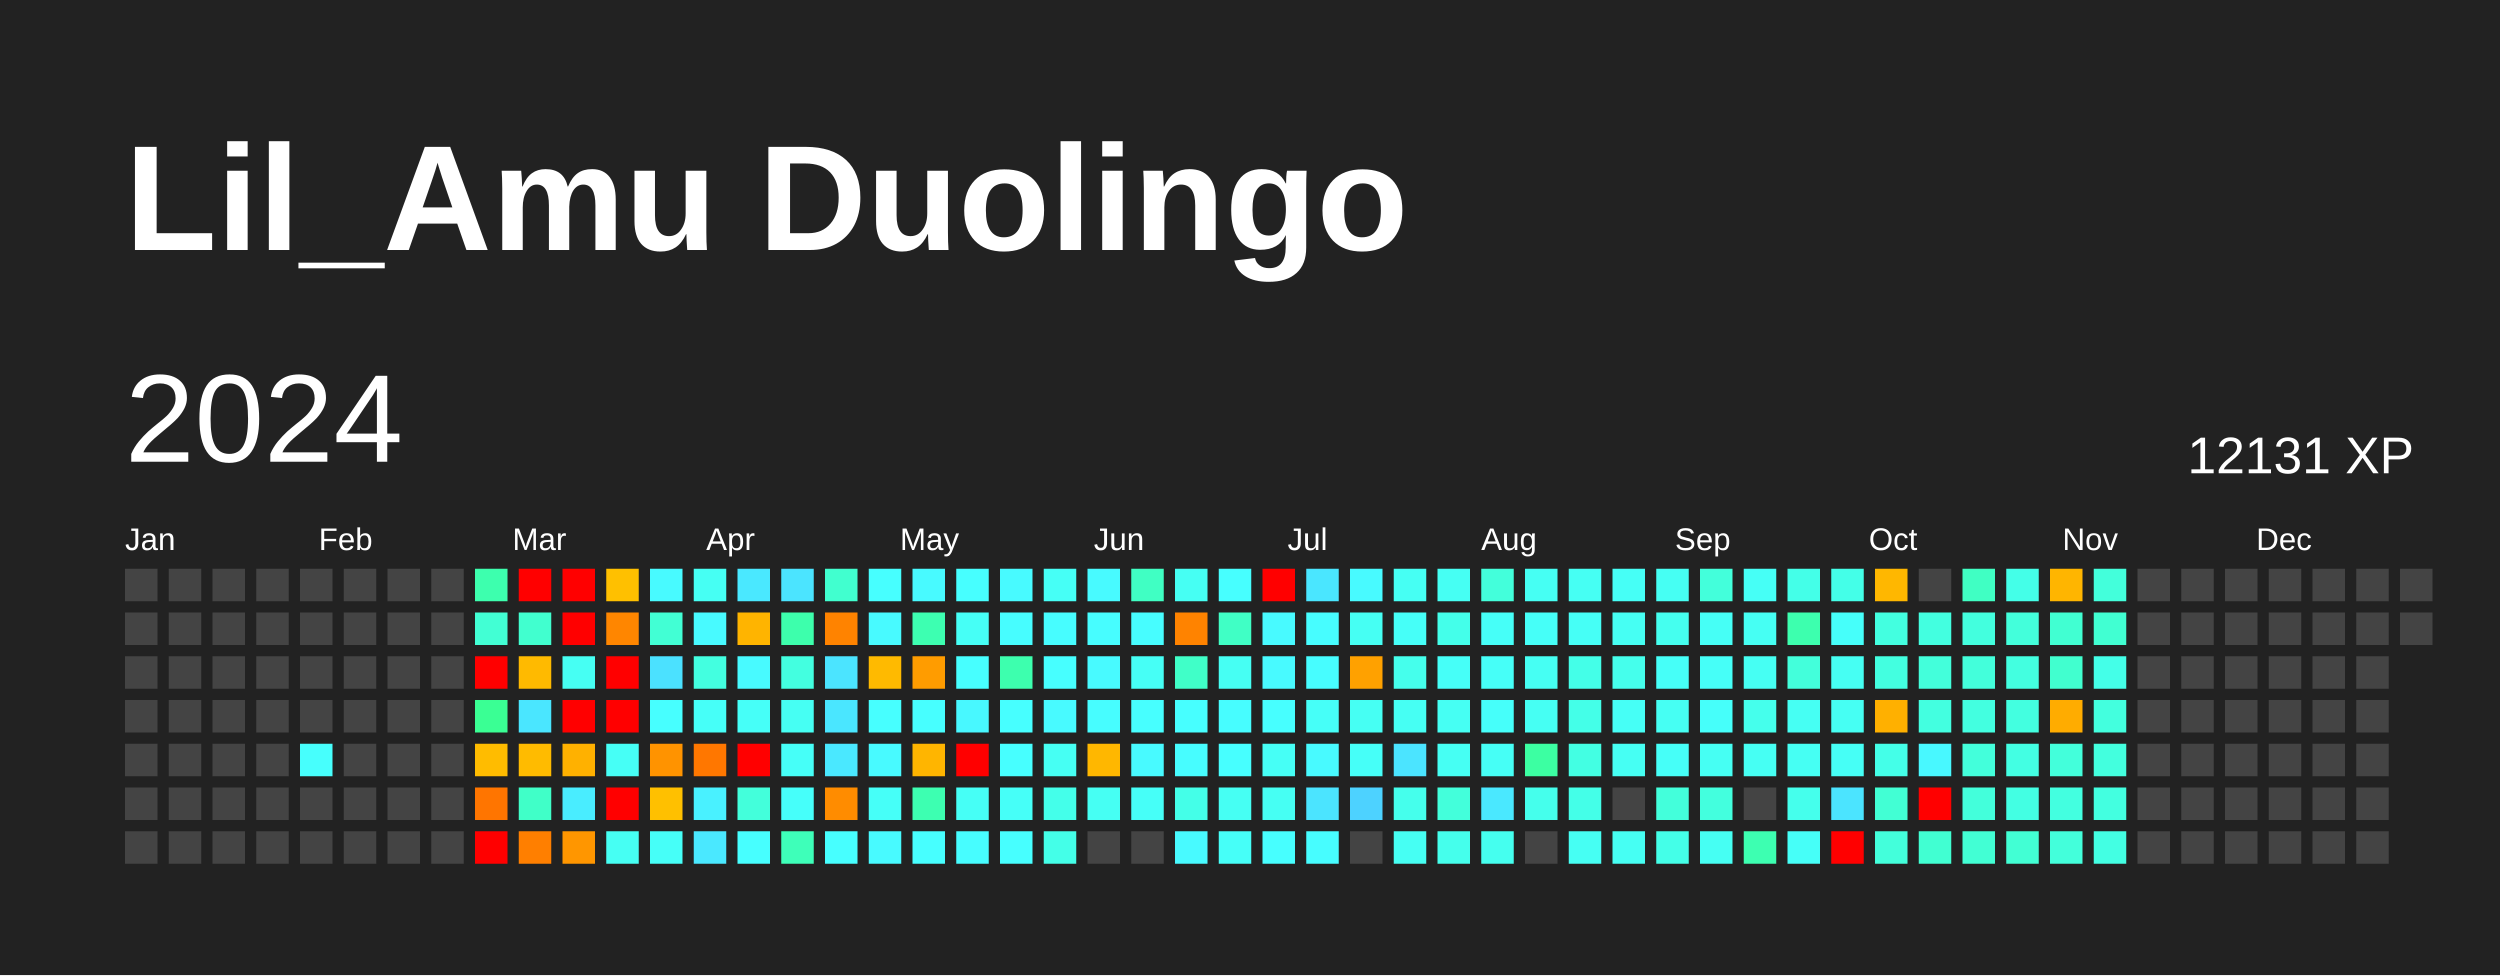
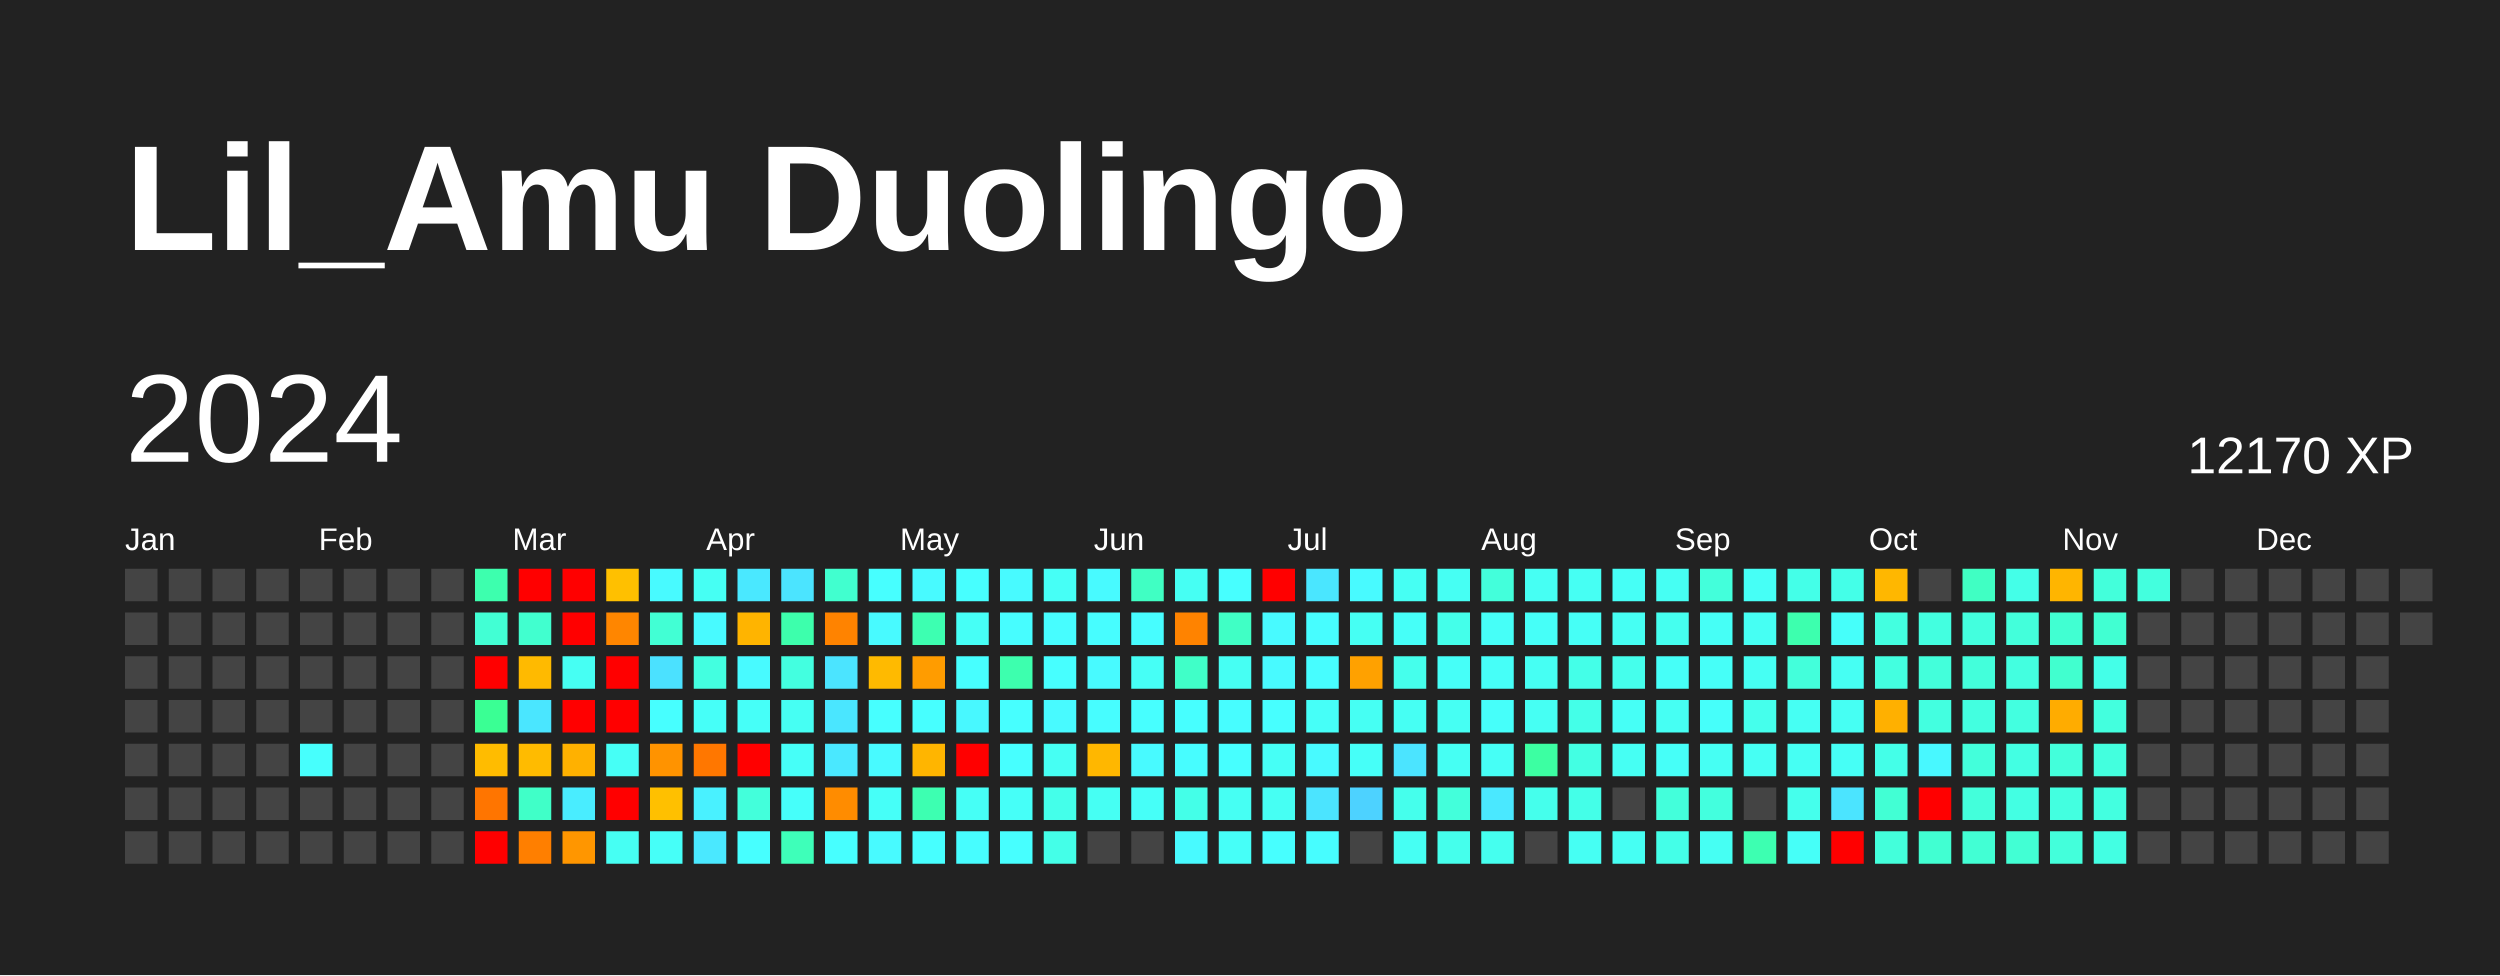
<svg xmlns="http://www.w3.org/2000/svg" baseProfile="full" height="78mm" version="1.1" viewBox="0,0,200,78" width="200mm">
  <defs />
  <rect fill="#222222" height="78" width="200" x="0" y="0" />
  <text fill="#FFFFFF" style="font-size:12px; font-family:Arial; font-weight:bold;" x="10" y="20">Lil_Amu Duolingo</text>
  <text dominant-baseline="hanging" fill="#FFFFFF" style="font-size:10.0px; font-family:Arial;" x="10" y="30">2024</text>
-   <text dominant-baseline="hanging" fill="#FFFFFF" style="font-size:4.125px; font-family:Arial;" x="175" y="35">12131 XP</text>
+   <text dominant-baseline="hanging" fill="#FFFFFF" style="font-size:4.125px; font-family:Arial;" x="175" y="35">12170 XP</text>
  <text fill="#FFFFFF" style="font-size:2.5px; font-family:Arial" x="10.0" y="44">Jan</text>
  <text fill="#FFFFFF" style="font-size:2.5px; font-family:Arial" x="25.5" y="44">Feb</text>
  <text fill="#FFFFFF" style="font-size:2.5px; font-family:Arial" x="41.0" y="44">Mar</text>
  <text fill="#FFFFFF" style="font-size:2.5px; font-family:Arial" x="56.5" y="44">Apr</text>
  <text fill="#FFFFFF" style="font-size:2.5px; font-family:Arial" x="72.0" y="44">May</text>
  <text fill="#FFFFFF" style="font-size:2.5px; font-family:Arial" x="87.5" y="44">Jun</text>
  <text fill="#FFFFFF" style="font-size:2.5px; font-family:Arial" x="103.0" y="44">Jul</text>
  <text fill="#FFFFFF" style="font-size:2.5px; font-family:Arial" x="118.5" y="44">Aug</text>
  <text fill="#FFFFFF" style="font-size:2.5px; font-family:Arial" x="134.0" y="44">Sep</text>
  <text fill="#FFFFFF" style="font-size:2.5px; font-family:Arial" x="149.5" y="44">Oct</text>
  <text fill="#FFFFFF" style="font-size:2.5px; font-family:Arial" x="165.0" y="44">Nov</text>
  <text fill="#FFFFFF" style="font-size:2.5px; font-family:Arial" x="180.5" y="44">Dec</text>
  <rect fill="#444444" height="2.6" width="2.6" x="10.0" y="45.5" />
  <rect fill="#444444" height="2.6" width="2.6" x="10.0" y="49.0" />
  <rect fill="#444444" height="2.6" width="2.6" x="10.0" y="52.5" />
  <rect fill="#444444" height="2.6" width="2.6" x="10.0" y="56.0" />
  <rect fill="#444444" height="2.6" width="2.6" x="10.0" y="59.5" />
  <rect fill="#444444" height="2.6" width="2.6" x="10.0" y="63.0" />
  <rect fill="#444444" height="2.6" width="2.6" x="10.0" y="66.5" />
  <rect fill="#444444" height="2.6" width="2.6" x="13.5" y="45.5" />
  <rect fill="#444444" height="2.6" width="2.6" x="13.5" y="49.0" />
  <rect fill="#444444" height="2.6" width="2.6" x="13.5" y="52.5" />
  <rect fill="#444444" height="2.6" width="2.6" x="13.5" y="56.0" />
  <rect fill="#444444" height="2.6" width="2.6" x="13.5" y="59.5" />
  <rect fill="#444444" height="2.6" width="2.6" x="13.5" y="63.0" />
  <rect fill="#444444" height="2.6" width="2.6" x="13.5" y="66.5" />
  <rect fill="#444444" height="2.6" width="2.6" x="17.0" y="45.5" />
  <rect fill="#444444" height="2.6" width="2.6" x="17.0" y="49.0" />
  <rect fill="#444444" height="2.6" width="2.6" x="17.0" y="52.5" />
  <rect fill="#444444" height="2.6" width="2.6" x="17.0" y="56.0" />
  <rect fill="#444444" height="2.6" width="2.6" x="17.0" y="59.5" />
  <rect fill="#444444" height="2.6" width="2.6" x="17.0" y="63.0" />
  <rect fill="#444444" height="2.6" width="2.6" x="17.0" y="66.5" />
  <rect fill="#444444" height="2.6" width="2.6" x="20.5" y="45.5" />
  <rect fill="#444444" height="2.6" width="2.6" x="20.5" y="49.0" />
  <rect fill="#444444" height="2.6" width="2.6" x="20.5" y="52.5" />
  <rect fill="#444444" height="2.6" width="2.6" x="20.5" y="56.0" />
  <rect fill="#444444" height="2.6" width="2.6" x="20.5" y="59.5" />
  <rect fill="#444444" height="2.6" width="2.6" x="20.5" y="63.0" />
  <rect fill="#444444" height="2.6" width="2.6" x="20.5" y="66.5" />
  <rect fill="#444444" height="2.6" width="2.6" x="24.0" y="45.5" />
  <rect fill="#444444" height="2.6" width="2.6" x="24.0" y="49.0" />
  <rect fill="#444444" height="2.6" width="2.6" x="24.0" y="52.5" />
  <rect fill="#444444" height="2.6" width="2.6" x="24.0" y="56.0" />
  <rect fill="#47fffd" height="2.6" width="2.6" x="24.0" y="59.5" />
  <rect fill="#444444" height="2.6" width="2.6" x="24.0" y="63.0" />
  <rect fill="#444444" height="2.6" width="2.6" x="24.0" y="66.5" />
  <rect fill="#444444" height="2.6" width="2.6" x="27.5" y="45.5" />
  <rect fill="#444444" height="2.6" width="2.6" x="27.5" y="49.0" />
  <rect fill="#444444" height="2.6" width="2.6" x="27.5" y="52.5" />
  <rect fill="#444444" height="2.6" width="2.6" x="27.5" y="56.0" />
  <rect fill="#444444" height="2.6" width="2.6" x="27.5" y="59.5" />
  <rect fill="#444444" height="2.6" width="2.6" x="27.5" y="63.0" />
  <rect fill="#444444" height="2.6" width="2.6" x="27.5" y="66.5" />
  <rect fill="#444444" height="2.6" width="2.6" x="31.0" y="45.5" />
  <rect fill="#444444" height="2.6" width="2.6" x="31.0" y="49.0" />
  <rect fill="#444444" height="2.6" width="2.6" x="31.0" y="52.5" />
  <rect fill="#444444" height="2.6" width="2.6" x="31.0" y="56.0" />
  <rect fill="#444444" height="2.6" width="2.6" x="31.0" y="59.5" />
  <rect fill="#444444" height="2.6" width="2.6" x="31.0" y="63.0" />
  <rect fill="#444444" height="2.6" width="2.6" x="31.0" y="66.5" />
  <rect fill="#444444" height="2.6" width="2.6" x="34.5" y="45.5" />
  <rect fill="#444444" height="2.6" width="2.6" x="34.5" y="49.0" />
  <rect fill="#444444" height="2.6" width="2.6" x="34.5" y="52.5" />
  <rect fill="#444444" height="2.6" width="2.6" x="34.5" y="56.0" />
  <rect fill="#444444" height="2.6" width="2.6" x="34.5" y="59.5" />
  <rect fill="#444444" height="2.6" width="2.6" x="34.5" y="63.0" />
  <rect fill="#444444" height="2.6" width="2.6" x="34.5" y="66.5" />
  <rect fill="#3dffae" height="2.6" width="2.6" x="38.0" y="45.5" />
  <rect fill="#42ffd4" height="2.6" width="2.6" x="38.0" y="49.0" />
  <rect fill="red" height="2.6" width="2.6" x="38.0" y="52.5" />
  <rect fill="#3aff94" height="2.6" width="2.6" x="38.0" y="56.0" />
  <rect fill="#ffbc00" height="2.6" width="2.6" x="38.0" y="59.5" />
  <rect fill="#ff7500" height="2.6" width="2.6" x="38.0" y="63.0" />
  <rect fill="red" height="2.6" width="2.6" x="38.0" y="66.5" />
  <rect fill="red" height="2.6" width="2.6" x="41.5" y="45.5" />
  <rect fill="#41ffcf" height="2.6" width="2.6" x="41.5" y="49.0" />
  <rect fill="#ffba00" height="2.6" width="2.6" x="41.5" y="52.5" />
  <rect fill="#4ae6ff" height="2.6" width="2.6" x="41.5" y="56.0" />
  <rect fill="#ffbb00" height="2.6" width="2.6" x="41.5" y="59.5" />
  <rect fill="#40ffc8" height="2.6" width="2.6" x="41.5" y="63.0" />
  <rect fill="#ff7f00" height="2.6" width="2.6" x="41.5" y="66.5" />
  <rect fill="red" height="2.6" width="2.6" x="45.0" y="45.5" />
  <rect fill="red" height="2.6" width="2.6" x="45.0" y="49.0" />
  <rect fill="#46fff3" height="2.6" width="2.6" x="45.0" y="52.5" />
  <rect fill="red" height="2.6" width="2.6" x="45.0" y="56.0" />
  <rect fill="#ffb100" height="2.6" width="2.6" x="45.0" y="59.5" />
  <rect fill="#49edff" height="2.6" width="2.6" x="45.0" y="63.0" />
  <rect fill="#ff9600" height="2.6" width="2.6" x="45.0" y="66.5" />
  <rect fill="#ffc000" height="2.6" width="2.6" x="48.5" y="45.5" />
  <rect fill="#ff8600" height="2.6" width="2.6" x="48.5" y="49.0" />
  <rect fill="red" height="2.6" width="2.6" x="48.5" y="52.5" />
  <rect fill="red" height="2.6" width="2.6" x="48.5" y="56.0" />
  <rect fill="#46fff6" height="2.6" width="2.6" x="48.5" y="59.5" />
  <rect fill="red" height="2.6" width="2.6" x="48.5" y="63.0" />
  <rect fill="#46fff3" height="2.6" width="2.6" x="48.5" y="66.5" />
  <rect fill="#48faff" height="2.6" width="2.6" x="52.0" y="45.5" />
  <rect fill="#42ffd4" height="2.6" width="2.6" x="52.0" y="49.0" />
  <rect fill="#4be1ff" height="2.6" width="2.6" x="52.0" y="52.5" />
  <rect fill="#47ffff" height="2.6" width="2.6" x="52.0" y="56.0" />
  <rect fill="#ff9300" height="2.6" width="2.6" x="52.0" y="59.5" />
  <rect fill="#ffc000" height="2.6" width="2.6" x="52.0" y="63.0" />
  <rect fill="#46fff8" height="2.6" width="2.6" x="52.0" y="66.5" />
  <rect fill="#46fff3" height="2.6" width="2.6" x="55.5" y="45.5" />
  <rect fill="#48faff" height="2.6" width="2.6" x="55.5" y="49.0" />
  <rect fill="#43ffe0" height="2.6" width="2.6" x="55.5" y="52.5" />
  <rect fill="#46fff8" height="2.6" width="2.6" x="55.5" y="56.0" />
  <rect fill="#ff7700" height="2.6" width="2.6" x="55.5" y="59.5" />
  <rect fill="#49f1ff" height="2.6" width="2.6" x="55.5" y="63.0" />
  <rect fill="#4ae8ff" height="2.6" width="2.6" x="55.5" y="66.5" />
  <rect fill="#4ae8ff" height="2.6" width="2.6" x="59.0" y="45.5" />
  <rect fill="#ffb400" height="2.6" width="2.6" x="59.0" y="49.0" />
  <rect fill="#48faff" height="2.6" width="2.6" x="59.0" y="52.5" />
  <rect fill="#46fff8" height="2.6" width="2.6" x="59.0" y="56.0" />
  <rect fill="red" height="2.6" width="2.6" x="59.0" y="59.5" />
  <rect fill="#43ffdb" height="2.6" width="2.6" x="59.0" y="63.0" />
  <rect fill="#47ffff" height="2.6" width="2.6" x="59.0" y="66.5" />
  <rect fill="#4be4ff" height="2.6" width="2.6" x="62.5" y="45.5" />
  <rect fill="#3dffac" height="2.6" width="2.6" x="62.5" y="49.0" />
  <rect fill="#43ffe0" height="2.6" width="2.6" x="62.5" y="52.5" />
  <rect fill="#46fff3" height="2.6" width="2.6" x="62.5" y="56.0" />
  <rect fill="#46fff8" height="2.6" width="2.6" x="62.5" y="59.5" />
  <rect fill="#46fffa" height="2.6" width="2.6" x="62.5" y="63.0" />
  <rect fill="#3effb9" height="2.6" width="2.6" x="62.5" y="66.5" />
  <rect fill="#41ffcf" height="2.6" width="2.6" x="66.0" y="45.5" />
  <rect fill="#ff8300" height="2.6" width="2.6" x="66.0" y="49.0" />
  <rect fill="#4be4ff" height="2.6" width="2.6" x="66.0" y="52.5" />
  <rect fill="#4ae6ff" height="2.6" width="2.6" x="66.0" y="56.0" />
  <rect fill="#4ae8ff" height="2.6" width="2.6" x="66.0" y="59.5" />
  <rect fill="#ff8c00" height="2.6" width="2.6" x="66.0" y="63.0" />
  <rect fill="#47ffff" height="2.6" width="2.6" x="66.0" y="66.5" />
  <rect fill="#47ffff" height="2.6" width="2.6" x="69.5" y="45.5" />
  <rect fill="#48faff" height="2.6" width="2.6" x="69.5" y="49.0" />
  <rect fill="#ffba00" height="2.6" width="2.6" x="69.5" y="52.5" />
  <rect fill="#47ffff" height="2.6" width="2.6" x="69.5" y="56.0" />
  <rect fill="#48faff" height="2.6" width="2.6" x="69.5" y="59.5" />
  <rect fill="#46fff8" height="2.6" width="2.6" x="69.5" y="63.0" />
  <rect fill="#48faff" height="2.6" width="2.6" x="69.5" y="66.5" />
  <rect fill="#48faff" height="2.6" width="2.6" x="73.0" y="45.5" />
  <rect fill="#3dffb1" height="2.6" width="2.6" x="73.0" y="49.0" />
  <rect fill="#ff9c00" height="2.6" width="2.6" x="73.0" y="52.5" />
  <rect fill="#47ffff" height="2.6" width="2.6" x="73.0" y="56.0" />
  <rect fill="#ffb500" height="2.6" width="2.6" x="73.0" y="59.5" />
  <rect fill="#3dffb1" height="2.6" width="2.6" x="73.0" y="63.0" />
  <rect fill="#47ffff" height="2.6" width="2.6" x="73.0" y="66.5" />
  <rect fill="#47ffff" height="2.6" width="2.6" x="76.5" y="45.5" />
  <rect fill="#46fff6" height="2.6" width="2.6" x="76.5" y="49.0" />
  <rect fill="#47ffff" height="2.6" width="2.6" x="76.5" y="52.5" />
  <rect fill="#48f8ff" height="2.6" width="2.6" x="76.5" y="56.0" />
  <rect fill="red" height="2.6" width="2.6" x="76.5" y="59.5" />
  <rect fill="#46fff6" height="2.6" width="2.6" x="76.5" y="63.0" />
  <rect fill="#47fdff" height="2.6" width="2.6" x="76.5" y="66.5" />
  <rect fill="#48faff" height="2.6" width="2.6" x="80.0" y="45.5" />
  <rect fill="#47fdff" height="2.6" width="2.6" x="80.0" y="49.0" />
  <rect fill="#3dffae" height="2.6" width="2.6" x="80.0" y="52.5" />
  <rect fill="#47ffff" height="2.6" width="2.6" x="80.0" y="56.0" />
  <rect fill="#47ffff" height="2.6" width="2.6" x="80.0" y="59.5" />
  <rect fill="#46fff8" height="2.6" width="2.6" x="80.0" y="63.0" />
  <rect fill="#47ffff" height="2.6" width="2.6" x="80.0" y="66.5" />
  <rect fill="#46fff6" height="2.6" width="2.6" x="83.5" y="45.5" />
  <rect fill="#47fdff" height="2.6" width="2.6" x="83.5" y="49.0" />
  <rect fill="#47ffff" height="2.6" width="2.6" x="83.5" y="52.5" />
  <rect fill="#48faff" height="2.6" width="2.6" x="83.5" y="56.0" />
  <rect fill="#46fff3" height="2.6" width="2.6" x="83.5" y="59.5" />
  <rect fill="#44ffea" height="2.6" width="2.6" x="83.5" y="63.0" />
  <rect fill="#44ffe8" height="2.6" width="2.6" x="83.5" y="66.5" />
  <rect fill="#48faff" height="2.6" width="2.6" x="87.0" y="45.5" />
  <rect fill="#47fdff" height="2.6" width="2.6" x="87.0" y="49.0" />
  <rect fill="#48faff" height="2.6" width="2.6" x="87.0" y="52.5" />
  <rect fill="#47fdff" height="2.6" width="2.6" x="87.0" y="56.0" />
  <rect fill="#ffb700" height="2.6" width="2.6" x="87.0" y="59.5" />
  <rect fill="#46fff3" height="2.6" width="2.6" x="87.0" y="63.0" />
  <rect fill="#444444" height="2.6" width="2.6" x="87.0" y="66.5" />
  <rect fill="#40ffc3" height="2.6" width="2.6" x="90.5" y="45.5" />
  <rect fill="#47fdff" height="2.6" width="2.6" x="90.5" y="49.0" />
  <rect fill="#46fff6" height="2.6" width="2.6" x="90.5" y="52.5" />
  <rect fill="#47ffff" height="2.6" width="2.6" x="90.5" y="56.0" />
  <rect fill="#48faff" height="2.6" width="2.6" x="90.5" y="59.5" />
  <rect fill="#46fff8" height="2.6" width="2.6" x="90.5" y="63.0" />
  <rect fill="#444444" height="2.6" width="2.6" x="90.5" y="66.5" />
  <rect fill="#46fff3" height="2.6" width="2.6" x="94.0" y="45.5" />
  <rect fill="#ff8300" height="2.6" width="2.6" x="94.0" y="49.0" />
  <rect fill="#40ffc8" height="2.6" width="2.6" x="94.0" y="52.5" />
  <rect fill="#47ffff" height="2.6" width="2.6" x="94.0" y="56.0" />
  <rect fill="#47fdff" height="2.6" width="2.6" x="94.0" y="59.5" />
  <rect fill="#44ffe8" height="2.6" width="2.6" x="94.0" y="63.0" />
  <rect fill="#48faff" height="2.6" width="2.6" x="94.0" y="66.5" />
  <rect fill="#47ffff" height="2.6" width="2.6" x="97.5" y="45.5" />
  <rect fill="#40ffc5" height="2.6" width="2.6" x="97.5" y="49.0" />
  <rect fill="#46fff3" height="2.6" width="2.6" x="97.5" y="52.5" />
  <rect fill="#47fdff" height="2.6" width="2.6" x="97.5" y="56.0" />
  <rect fill="#47ffff" height="2.6" width="2.6" x="97.5" y="59.5" />
  <rect fill="#46fff3" height="2.6" width="2.6" x="97.5" y="63.0" />
  <rect fill="#46fff8" height="2.6" width="2.6" x="97.5" y="66.5" />
  <rect fill="red" height="2.6" width="2.6" x="101.0" y="45.5" />
  <rect fill="#48faff" height="2.6" width="2.6" x="101.0" y="49.0" />
  <rect fill="#48faff" height="2.6" width="2.6" x="101.0" y="52.5" />
  <rect fill="#47ffff" height="2.6" width="2.6" x="101.0" y="56.0" />
  <rect fill="#46fff6" height="2.6" width="2.6" x="101.0" y="59.5" />
  <rect fill="#46fff3" height="2.6" width="2.6" x="101.0" y="63.0" />
  <rect fill="#47ffff" height="2.6" width="2.6" x="101.0" y="66.5" />
  <rect fill="#4ae6ff" height="2.6" width="2.6" x="104.5" y="45.5" />
  <rect fill="#47fdff" height="2.6" width="2.6" x="104.5" y="49.0" />
  <rect fill="#47fdff" height="2.6" width="2.6" x="104.5" y="52.5" />
  <rect fill="#46fff8" height="2.6" width="2.6" x="104.5" y="56.0" />
  <rect fill="#48faff" height="2.6" width="2.6" x="104.5" y="59.5" />
  <rect fill="#4be4ff" height="2.6" width="2.6" x="104.5" y="63.0" />
  <rect fill="#47fdff" height="2.6" width="2.6" x="104.5" y="66.5" />
  <rect fill="#48faff" height="2.6" width="2.6" x="108.0" y="45.5" />
  <rect fill="#46fff3" height="2.6" width="2.6" x="108.0" y="49.0" />
  <rect fill="#ffa100" height="2.6" width="2.6" x="108.0" y="52.5" />
  <rect fill="#46fff3" height="2.6" width="2.6" x="108.0" y="56.0" />
  <rect fill="#46fff8" height="2.6" width="2.6" x="108.0" y="59.5" />
  <rect fill="#4dd2ff" height="2.6" width="2.6" x="108.0" y="63.0" />
  <rect fill="#444444" height="2.6" width="2.6" x="108.0" y="66.5" />
  <rect fill="#46fff3" height="2.6" width="2.6" x="111.5" y="45.5" />
  <rect fill="#46fff8" height="2.6" width="2.6" x="111.5" y="49.0" />
  <rect fill="#45ffec" height="2.6" width="2.6" x="111.5" y="52.5" />
  <rect fill="#46fff3" height="2.6" width="2.6" x="111.5" y="56.0" />
  <rect fill="#4be4ff" height="2.6" width="2.6" x="111.5" y="59.5" />
  <rect fill="#45ffec" height="2.6" width="2.6" x="111.5" y="63.0" />
  <rect fill="#46fff3" height="2.6" width="2.6" x="111.5" y="66.5" />
  <rect fill="#46fff3" height="2.6" width="2.6" x="115.0" y="45.5" />
  <rect fill="#44ffea" height="2.6" width="2.6" x="115.0" y="49.0" />
  <rect fill="#46fff8" height="2.6" width="2.6" x="115.0" y="52.5" />
  <rect fill="#46fff3" height="2.6" width="2.6" x="115.0" y="56.0" />
  <rect fill="#46fff3" height="2.6" width="2.6" x="115.0" y="59.5" />
  <rect fill="#43ffdb" height="2.6" width="2.6" x="115.0" y="63.0" />
  <rect fill="#45ffec" height="2.6" width="2.6" x="115.0" y="66.5" />
  <rect fill="#43ffdb" height="2.6" width="2.6" x="118.5" y="45.5" />
  <rect fill="#46fff8" height="2.6" width="2.6" x="118.5" y="49.0" />
  <rect fill="#46fff8" height="2.6" width="2.6" x="118.5" y="52.5" />
  <rect fill="#46fffa" height="2.6" width="2.6" x="118.5" y="56.0" />
  <rect fill="#46fff6" height="2.6" width="2.6" x="118.5" y="59.5" />
  <rect fill="#4ae8ff" height="2.6" width="2.6" x="118.5" y="63.0" />
  <rect fill="#45ffef" height="2.6" width="2.6" x="118.5" y="66.5" />
  <rect fill="#46fff3" height="2.6" width="2.6" x="122.0" y="45.5" />
  <rect fill="#46fff8" height="2.6" width="2.6" x="122.0" y="49.0" />
  <rect fill="#46fff3" height="2.6" width="2.6" x="122.0" y="52.5" />
  <rect fill="#46fff3" height="2.6" width="2.6" x="122.0" y="56.0" />
  <rect fill="#3cffa2" height="2.6" width="2.6" x="122.0" y="59.5" />
  <rect fill="#45ffec" height="2.6" width="2.6" x="122.0" y="63.0" />
  <rect fill="#444444" height="2.6" width="2.6" x="122.0" y="66.5" />
  <rect fill="#46fff3" height="2.6" width="2.6" x="125.5" y="45.5" />
  <rect fill="#46fff6" height="2.6" width="2.6" x="125.5" y="49.0" />
  <rect fill="#44ffe8" height="2.6" width="2.6" x="125.5" y="52.5" />
  <rect fill="#44ffe8" height="2.6" width="2.6" x="125.5" y="56.0" />
  <rect fill="#43ffe3" height="2.6" width="2.6" x="125.5" y="59.5" />
  <rect fill="#44ffe8" height="2.6" width="2.6" x="125.5" y="63.0" />
  <rect fill="#46fff3" height="2.6" width="2.6" x="125.5" y="66.5" />
  <rect fill="#46fff6" height="2.6" width="2.6" x="129.0" y="45.5" />
  <rect fill="#46fff3" height="2.6" width="2.6" x="129.0" y="49.0" />
  <rect fill="#45ffec" height="2.6" width="2.6" x="129.0" y="52.5" />
  <rect fill="#46fff6" height="2.6" width="2.6" x="129.0" y="56.0" />
  <rect fill="#46fff3" height="2.6" width="2.6" x="129.0" y="59.5" />
  <rect fill="#444444" height="2.6" width="2.6" x="129.0" y="63.0" />
  <rect fill="#46fff3" height="2.6" width="2.6" x="129.0" y="66.5" />
  <rect fill="#46fff3" height="2.6" width="2.6" x="132.5" y="45.5" />
  <rect fill="#45ffef" height="2.6" width="2.6" x="132.5" y="49.0" />
  <rect fill="#46fff8" height="2.6" width="2.6" x="132.5" y="52.5" />
  <rect fill="#46fff3" height="2.6" width="2.6" x="132.5" y="56.0" />
  <rect fill="#46fff8" height="2.6" width="2.6" x="132.5" y="59.5" />
  <rect fill="#43ffdb" height="2.6" width="2.6" x="132.5" y="63.0" />
  <rect fill="#44ffe8" height="2.6" width="2.6" x="132.5" y="66.5" />
  <rect fill="#43ffdb" height="2.6" width="2.6" x="136.0" y="45.5" />
  <rect fill="#46fff6" height="2.6" width="2.6" x="136.0" y="49.0" />
  <rect fill="#46fff8" height="2.6" width="2.6" x="136.0" y="52.5" />
  <rect fill="#46fffa" height="2.6" width="2.6" x="136.0" y="56.0" />
  <rect fill="#46fff3" height="2.6" width="2.6" x="136.0" y="59.5" />
  <rect fill="#43ffde" height="2.6" width="2.6" x="136.0" y="63.0" />
  <rect fill="#46fff3" height="2.6" width="2.6" x="136.0" y="66.5" />
  <rect fill="#46fff6" height="2.6" width="2.6" x="139.5" y="45.5" />
  <rect fill="#46fff3" height="2.6" width="2.6" x="139.5" y="49.0" />
  <rect fill="#46fff3" height="2.6" width="2.6" x="139.5" y="52.5" />
  <rect fill="#45ffec" height="2.6" width="2.6" x="139.5" y="56.0" />
  <rect fill="#46fff3" height="2.6" width="2.6" x="139.5" y="59.5" />
  <rect fill="#444444" height="2.6" width="2.6" x="139.5" y="63.0" />
  <rect fill="#3dffb1" height="2.6" width="2.6" x="139.5" y="66.5" />
  <rect fill="#44ffe8" height="2.6" width="2.6" x="143.0" y="45.5" />
  <rect fill="#3dffae" height="2.6" width="2.6" x="143.0" y="49.0" />
  <rect fill="#43ffdb" height="2.6" width="2.6" x="143.0" y="52.5" />
  <rect fill="#46fff3" height="2.6" width="2.6" x="143.0" y="56.0" />
  <rect fill="#46fff3" height="2.6" width="2.6" x="143.0" y="59.5" />
  <rect fill="#45ffec" height="2.6" width="2.6" x="143.0" y="63.0" />
  <rect fill="#46fff8" height="2.6" width="2.6" x="143.0" y="66.5" />
  <rect fill="#44ffe8" height="2.6" width="2.6" x="146.5" y="45.5" />
  <rect fill="#46fffa" height="2.6" width="2.6" x="146.5" y="49.0" />
  <rect fill="#46fff3" height="2.6" width="2.6" x="146.5" y="52.5" />
  <rect fill="#46fff3" height="2.6" width="2.6" x="146.5" y="56.0" />
  <rect fill="#46fff6" height="2.6" width="2.6" x="146.5" y="59.5" />
  <rect fill="#4be4ff" height="2.6" width="2.6" x="146.5" y="63.0" />
  <rect fill="red" height="2.6" width="2.6" x="146.5" y="66.5" />
  <rect fill="#ffb700" height="2.6" width="2.6" x="150.0" y="45.5" />
  <rect fill="#43ffe0" height="2.6" width="2.6" x="150.0" y="49.0" />
  <rect fill="#43ffe0" height="2.6" width="2.6" x="150.0" y="52.5" />
  <rect fill="#ffb000" height="2.6" width="2.6" x="150.0" y="56.0" />
  <rect fill="#44ffe8" height="2.6" width="2.6" x="150.0" y="59.5" />
  <rect fill="#42ffd4" height="2.6" width="2.6" x="150.0" y="63.0" />
  <rect fill="#43ffdb" height="2.6" width="2.6" x="150.0" y="66.5" />
  <rect fill="#444444" height="2.6" width="2.6" x="153.5" y="45.5" />
  <rect fill="#43ffe0" height="2.6" width="2.6" x="153.5" y="49.0" />
  <rect fill="#43ffdb" height="2.6" width="2.6" x="153.5" y="52.5" />
  <rect fill="#43ffe0" height="2.6" width="2.6" x="153.5" y="56.0" />
  <rect fill="#48f8ff" height="2.6" width="2.6" x="153.5" y="59.5" />
  <rect fill="red" height="2.6" width="2.6" x="153.5" y="63.0" />
  <rect fill="#41ffd2" height="2.6" width="2.6" x="153.5" y="66.5" />
  <rect fill="#40ffc3" height="2.6" width="2.6" x="157.0" y="45.5" />
  <rect fill="#43ffde" height="2.6" width="2.6" x="157.0" y="49.0" />
  <rect fill="#43ffdb" height="2.6" width="2.6" x="157.0" y="52.5" />
  <rect fill="#43ffe0" height="2.6" width="2.6" x="157.0" y="56.0" />
  <rect fill="#43ffdb" height="2.6" width="2.6" x="157.0" y="59.5" />
  <rect fill="#43ffdb" height="2.6" width="2.6" x="157.0" y="63.0" />
  <rect fill="#42ffd4" height="2.6" width="2.6" x="157.0" y="66.5" />
  <rect fill="#44ffe8" height="2.6" width="2.6" x="160.5" y="45.5" />
  <rect fill="#43ffdb" height="2.6" width="2.6" x="160.5" y="49.0" />
  <rect fill="#43ffe0" height="2.6" width="2.6" x="160.5" y="52.5" />
  <rect fill="#43ffe0" height="2.6" width="2.6" x="160.5" y="56.0" />
  <rect fill="#43ffe3" height="2.6" width="2.6" x="160.5" y="59.5" />
  <rect fill="#43ffe3" height="2.6" width="2.6" x="160.5" y="63.0" />
  <rect fill="#42ffd4" height="2.6" width="2.6" x="160.5" y="66.5" />
  <rect fill="#ffb500" height="2.6" width="2.6" x="164.0" y="45.5" />
  <rect fill="#41ffd2" height="2.6" width="2.6" x="164.0" y="49.0" />
  <rect fill="#41ffcf" height="2.6" width="2.6" x="164.0" y="52.5" />
  <rect fill="#ffac00" height="2.6" width="2.6" x="164.0" y="56.0" />
  <rect fill="#43ffdb" height="2.6" width="2.6" x="164.0" y="59.5" />
  <rect fill="#43ffe0" height="2.6" width="2.6" x="164.0" y="63.0" />
  <rect fill="#43ffdb" height="2.6" width="2.6" x="164.0" y="66.5" />
  <rect fill="#43ffdb" height="2.6" width="2.6" x="167.5" y="45.5" />
  <rect fill="#41ffd2" height="2.6" width="2.6" x="167.5" y="49.0" />
  <rect fill="#44ffe8" height="2.6" width="2.6" x="167.5" y="52.5" />
  <rect fill="#43ffde" height="2.6" width="2.6" x="167.5" y="56.0" />
  <rect fill="#43ffde" height="2.6" width="2.6" x="167.5" y="59.5" />
  <rect fill="#43ffe0" height="2.6" width="2.6" x="167.5" y="63.0" />
  <rect fill="#43ffe3" height="2.6" width="2.6" x="167.5" y="66.5" />
-   <rect fill="#444444" height="2.6" width="2.6" x="171.0" y="45.5" />
+   <rect fill="#43ffde" height="2.6" width="2.6" x="171.0" y="45.5" />
  <rect fill="#444444" height="2.6" width="2.6" x="171.0" y="49.0" />
  <rect fill="#444444" height="2.6" width="2.6" x="171.0" y="52.5" />
  <rect fill="#444444" height="2.6" width="2.6" x="171.0" y="56.0" />
  <rect fill="#444444" height="2.6" width="2.6" x="171.0" y="59.5" />
  <rect fill="#444444" height="2.6" width="2.6" x="171.0" y="63.0" />
  <rect fill="#444444" height="2.6" width="2.6" x="171.0" y="66.5" />
  <rect fill="#444444" height="2.6" width="2.6" x="174.5" y="45.5" />
  <rect fill="#444444" height="2.6" width="2.6" x="174.5" y="49.0" />
  <rect fill="#444444" height="2.6" width="2.6" x="174.5" y="52.5" />
  <rect fill="#444444" height="2.6" width="2.6" x="174.5" y="56.0" />
  <rect fill="#444444" height="2.6" width="2.6" x="174.5" y="59.5" />
  <rect fill="#444444" height="2.6" width="2.6" x="174.5" y="63.0" />
  <rect fill="#444444" height="2.6" width="2.6" x="174.5" y="66.5" />
  <rect fill="#444444" height="2.6" width="2.6" x="178.0" y="45.5" />
  <rect fill="#444444" height="2.6" width="2.6" x="178.0" y="49.0" />
  <rect fill="#444444" height="2.6" width="2.6" x="178.0" y="52.5" />
  <rect fill="#444444" height="2.6" width="2.6" x="178.0" y="56.0" />
  <rect fill="#444444" height="2.6" width="2.6" x="178.0" y="59.5" />
  <rect fill="#444444" height="2.6" width="2.6" x="178.0" y="63.0" />
  <rect fill="#444444" height="2.6" width="2.6" x="178.0" y="66.5" />
  <rect fill="#444444" height="2.6" width="2.6" x="181.5" y="45.5" />
  <rect fill="#444444" height="2.6" width="2.6" x="181.5" y="49.0" />
  <rect fill="#444444" height="2.6" width="2.6" x="181.5" y="52.5" />
  <rect fill="#444444" height="2.6" width="2.6" x="181.5" y="56.0" />
  <rect fill="#444444" height="2.6" width="2.6" x="181.5" y="59.5" />
  <rect fill="#444444" height="2.6" width="2.6" x="181.5" y="63.0" />
  <rect fill="#444444" height="2.6" width="2.6" x="181.5" y="66.5" />
  <rect fill="#444444" height="2.6" width="2.6" x="185.0" y="45.5" />
  <rect fill="#444444" height="2.6" width="2.6" x="185.0" y="49.0" />
  <rect fill="#444444" height="2.6" width="2.6" x="185.0" y="52.5" />
  <rect fill="#444444" height="2.6" width="2.6" x="185.0" y="56.0" />
  <rect fill="#444444" height="2.6" width="2.6" x="185.0" y="59.5" />
  <rect fill="#444444" height="2.6" width="2.6" x="185.0" y="63.0" />
  <rect fill="#444444" height="2.6" width="2.6" x="185.0" y="66.5" />
  <rect fill="#444444" height="2.6" width="2.6" x="188.5" y="45.5" />
  <rect fill="#444444" height="2.6" width="2.6" x="188.5" y="49.0" />
  <rect fill="#444444" height="2.6" width="2.6" x="188.5" y="52.5" />
  <rect fill="#444444" height="2.6" width="2.6" x="188.5" y="56.0" />
  <rect fill="#444444" height="2.6" width="2.6" x="188.5" y="59.5" />
  <rect fill="#444444" height="2.6" width="2.6" x="188.5" y="63.0" />
  <rect fill="#444444" height="2.6" width="2.6" x="188.5" y="66.5" />
  <rect fill="#444444" height="2.6" width="2.6" x="192.0" y="45.5" />
  <rect fill="#444444" height="2.6" width="2.6" x="192.0" y="49.0" />
</svg>
